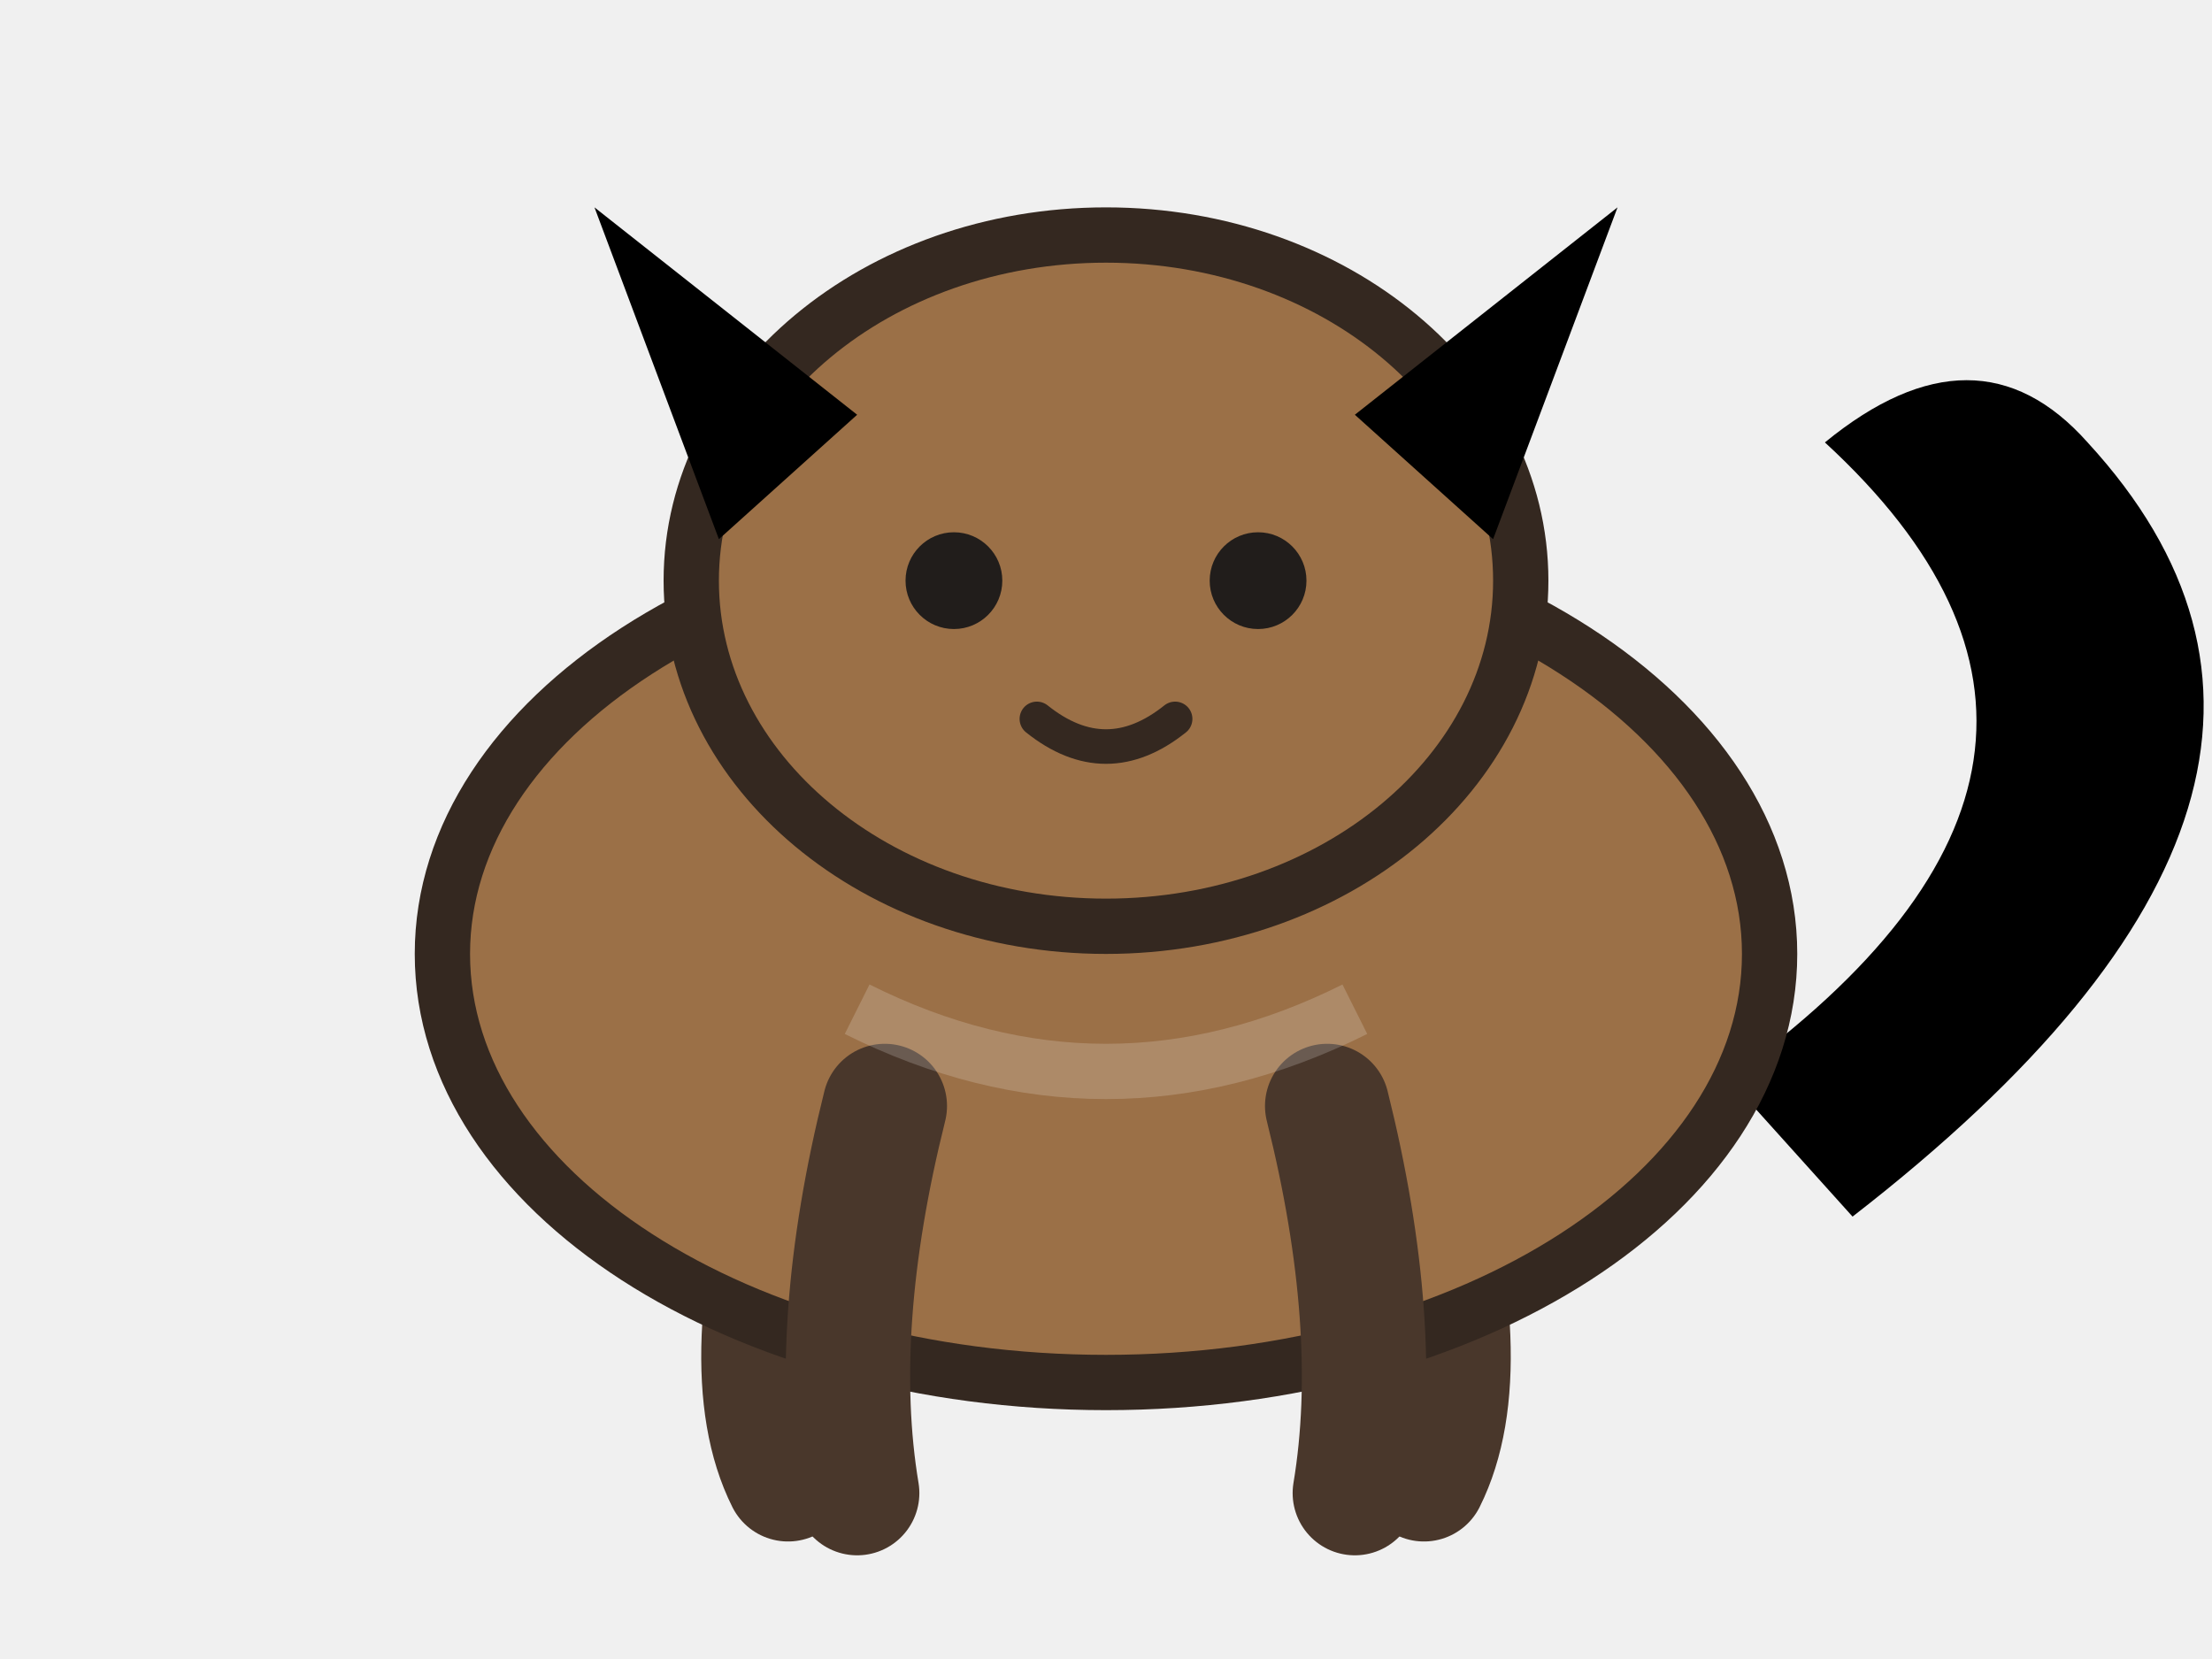
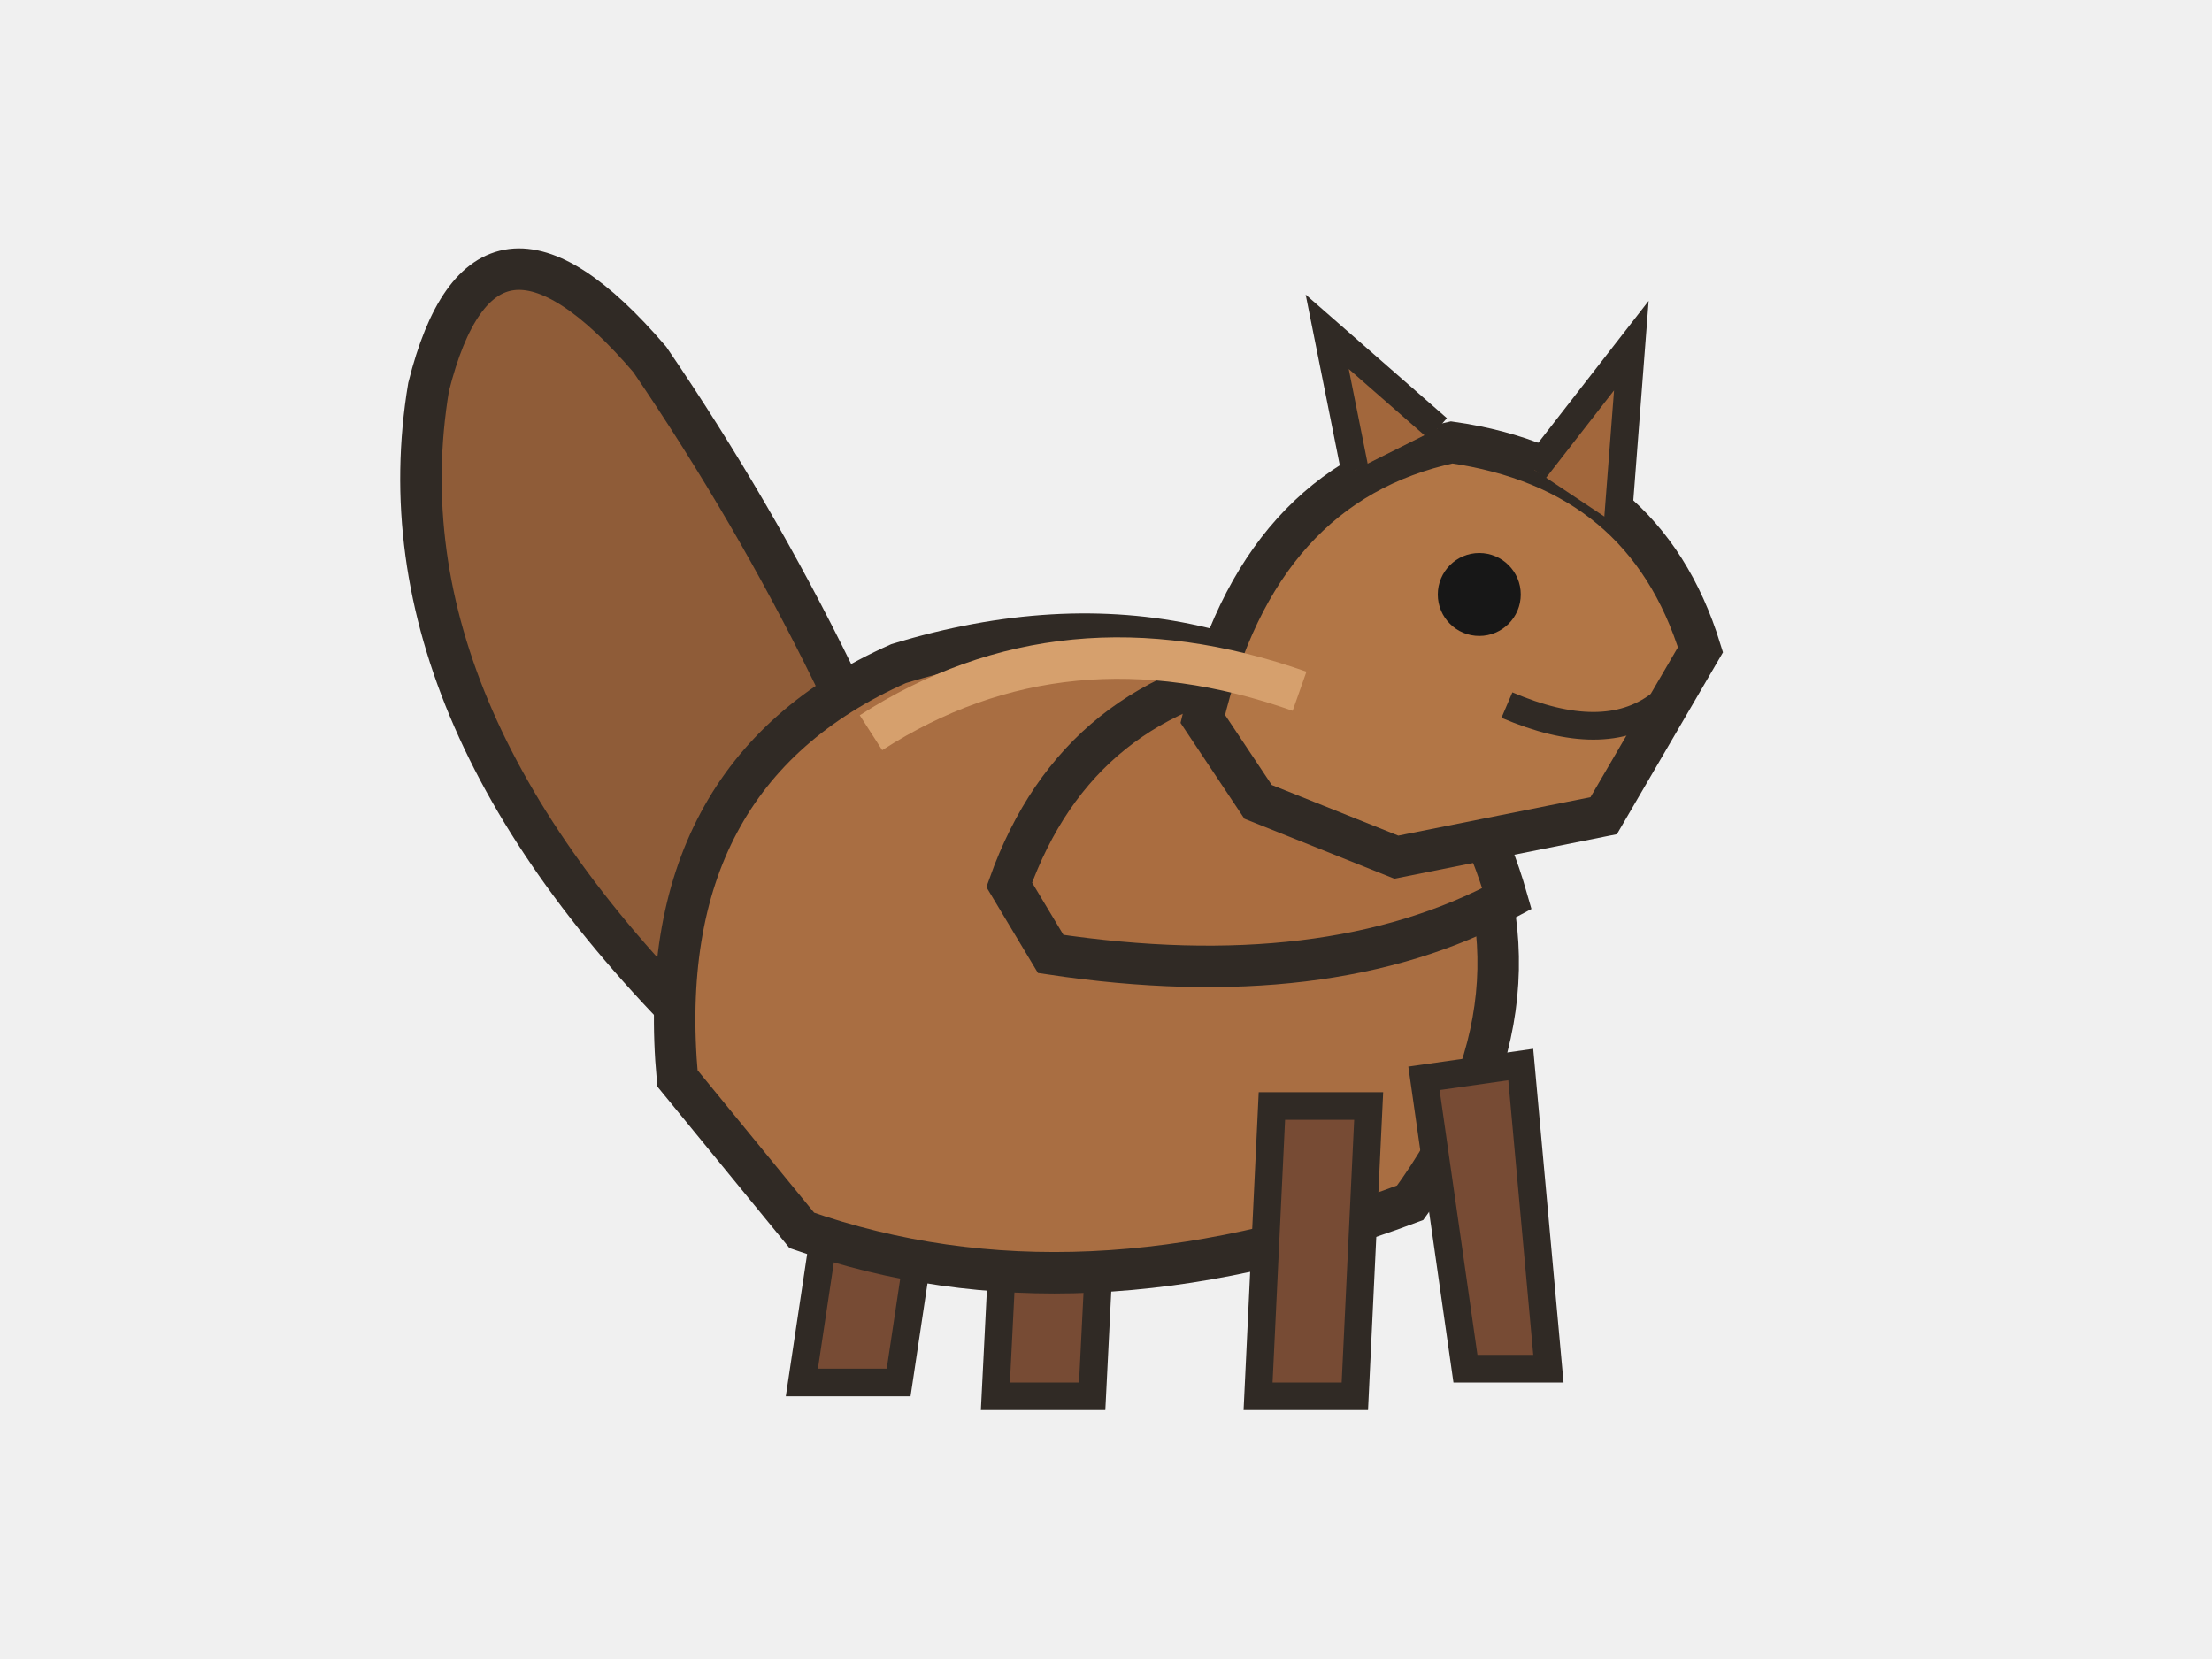
<svg xmlns="http://www.w3.org/2000/svg" viewBox="0 0 160 120" role="img" aria-label="squirrel pet master artwork">
  <g id="pet-root">
    <g id="tail">
-       <path d="M134 88 Q174 57 151 32 Q143 23 132 32 Q157 55 125 78" />
+       <path d="M52 76 Q27 52 31 28 Q35 12 47 26 Q62 48 70 73 Q63 79 52 76Z" fill="#8f5c38" stroke="#302a25" stroke-width="3" />
    </g>
    <g id="hind-legs">
-       <path d="M58 82 Q53 99 57 107" fill="none" stroke="#49372b" stroke-width="9" stroke-linecap="round" />
-       <path d="M102 82 Q107 99 103 107" fill="none" stroke="#49372b" stroke-width="9" stroke-linecap="round" />
+       <path d="M61 80 L58 100 L65 100 L68 80Z" fill="#774b34" stroke="#302a25" stroke-width="2" />
+       <path d="M73 81 L72 101 L79 101 L80 81Z" fill="#774b34" stroke="#302a25" stroke-width="2" />
    </g>
    <g id="body">
-       <ellipse cx="80" cy="69" rx="48" ry="31" fill="#9b7047" stroke="#342820" stroke-width="4" />
+       <path d="M49 78 Q47 56 65 48 Q88 41 105 57 Q113 72 102 87 Q78 96 58 89Z" fill="#a96e42" stroke="#302a25" stroke-width="3" />
    </g>
    <g id="front-legs">
-       <path d="M64 80 Q60 96 62 108" fill="none" stroke="#49372b" stroke-width="9" stroke-linecap="round" />
-       <path d="M96 80 Q100 96 98 108" fill="none" stroke="#49372b" stroke-width="9" stroke-linecap="round" />
+       <path d="M92 80 L91 101 L98 101 L99 80Z" fill="#774b34" stroke="#302a25" stroke-width="2" />
+       <path d="M103 78 L106 99 L112 99 L110 77Z" fill="#774b34" stroke="#302a25" stroke-width="2" />
    </g>
    <g id="neck">
-       <path d="M60 54 Q62 33 80 29 Q98 33 100 54" fill="#9b7047" stroke="#342820" stroke-width="4" />
+       <path d="M73 64 Q78 50 93 48 Q105 51 109 65 Q96 72 76 69Z" fill="#aa6d40" stroke="#302a25" stroke-width="3" />
    </g>
    <g id="head">
-       <ellipse cx="80" cy="42" rx="30" ry="25" fill="#9b7047" stroke="#342820" stroke-width="4" />
-       <path d="M52 39 L43 15 L62 30 Z" />
-       <path d="M108 39 L117 15 L98 30 Z" />
+       <path d="M87 52 Q91 35 105 32 Q119 34 123 47 L116 59 L101 62 L91 58Z" fill="#b27646" stroke="#302a25" stroke-width="3" />
+       <path d="M98 34 L96 24 L104 31 M111 34 L118 25 L117 38" fill="#a2673c" stroke="#302a25" stroke-width="2" />
    </g>
    <g id="face">
-       <circle cx="69" cy="42" r="3.5" fill="#211d1b" />
-       <circle cx="91" cy="42" r="3.5" fill="#211d1b" />
-       <path d="M75 52 Q80 56 85 52" fill="none" stroke="#342820" stroke-width="2.5" stroke-linecap="round" />
+       <circle cx="107" cy="43" r="3" fill="#171717" />
+       <path d="M109 51 Q116 54 120 51" fill="none" stroke="#302a25" stroke-width="2" />
    </g>
    <g id="species-surface">
-    
-   </g>
-     <g id="markings">
-       <path d="M62 73 Q80 82 98 73" fill="none" stroke="#ffffff" stroke-opacity=".18" stroke-width="4" />
+       <path d="M63 53 Q77 44 94 50" fill="none" stroke="#d6a06d" stroke-width="3" />
    </g>
+     <g id="markings" />
  </g>
</svg>
